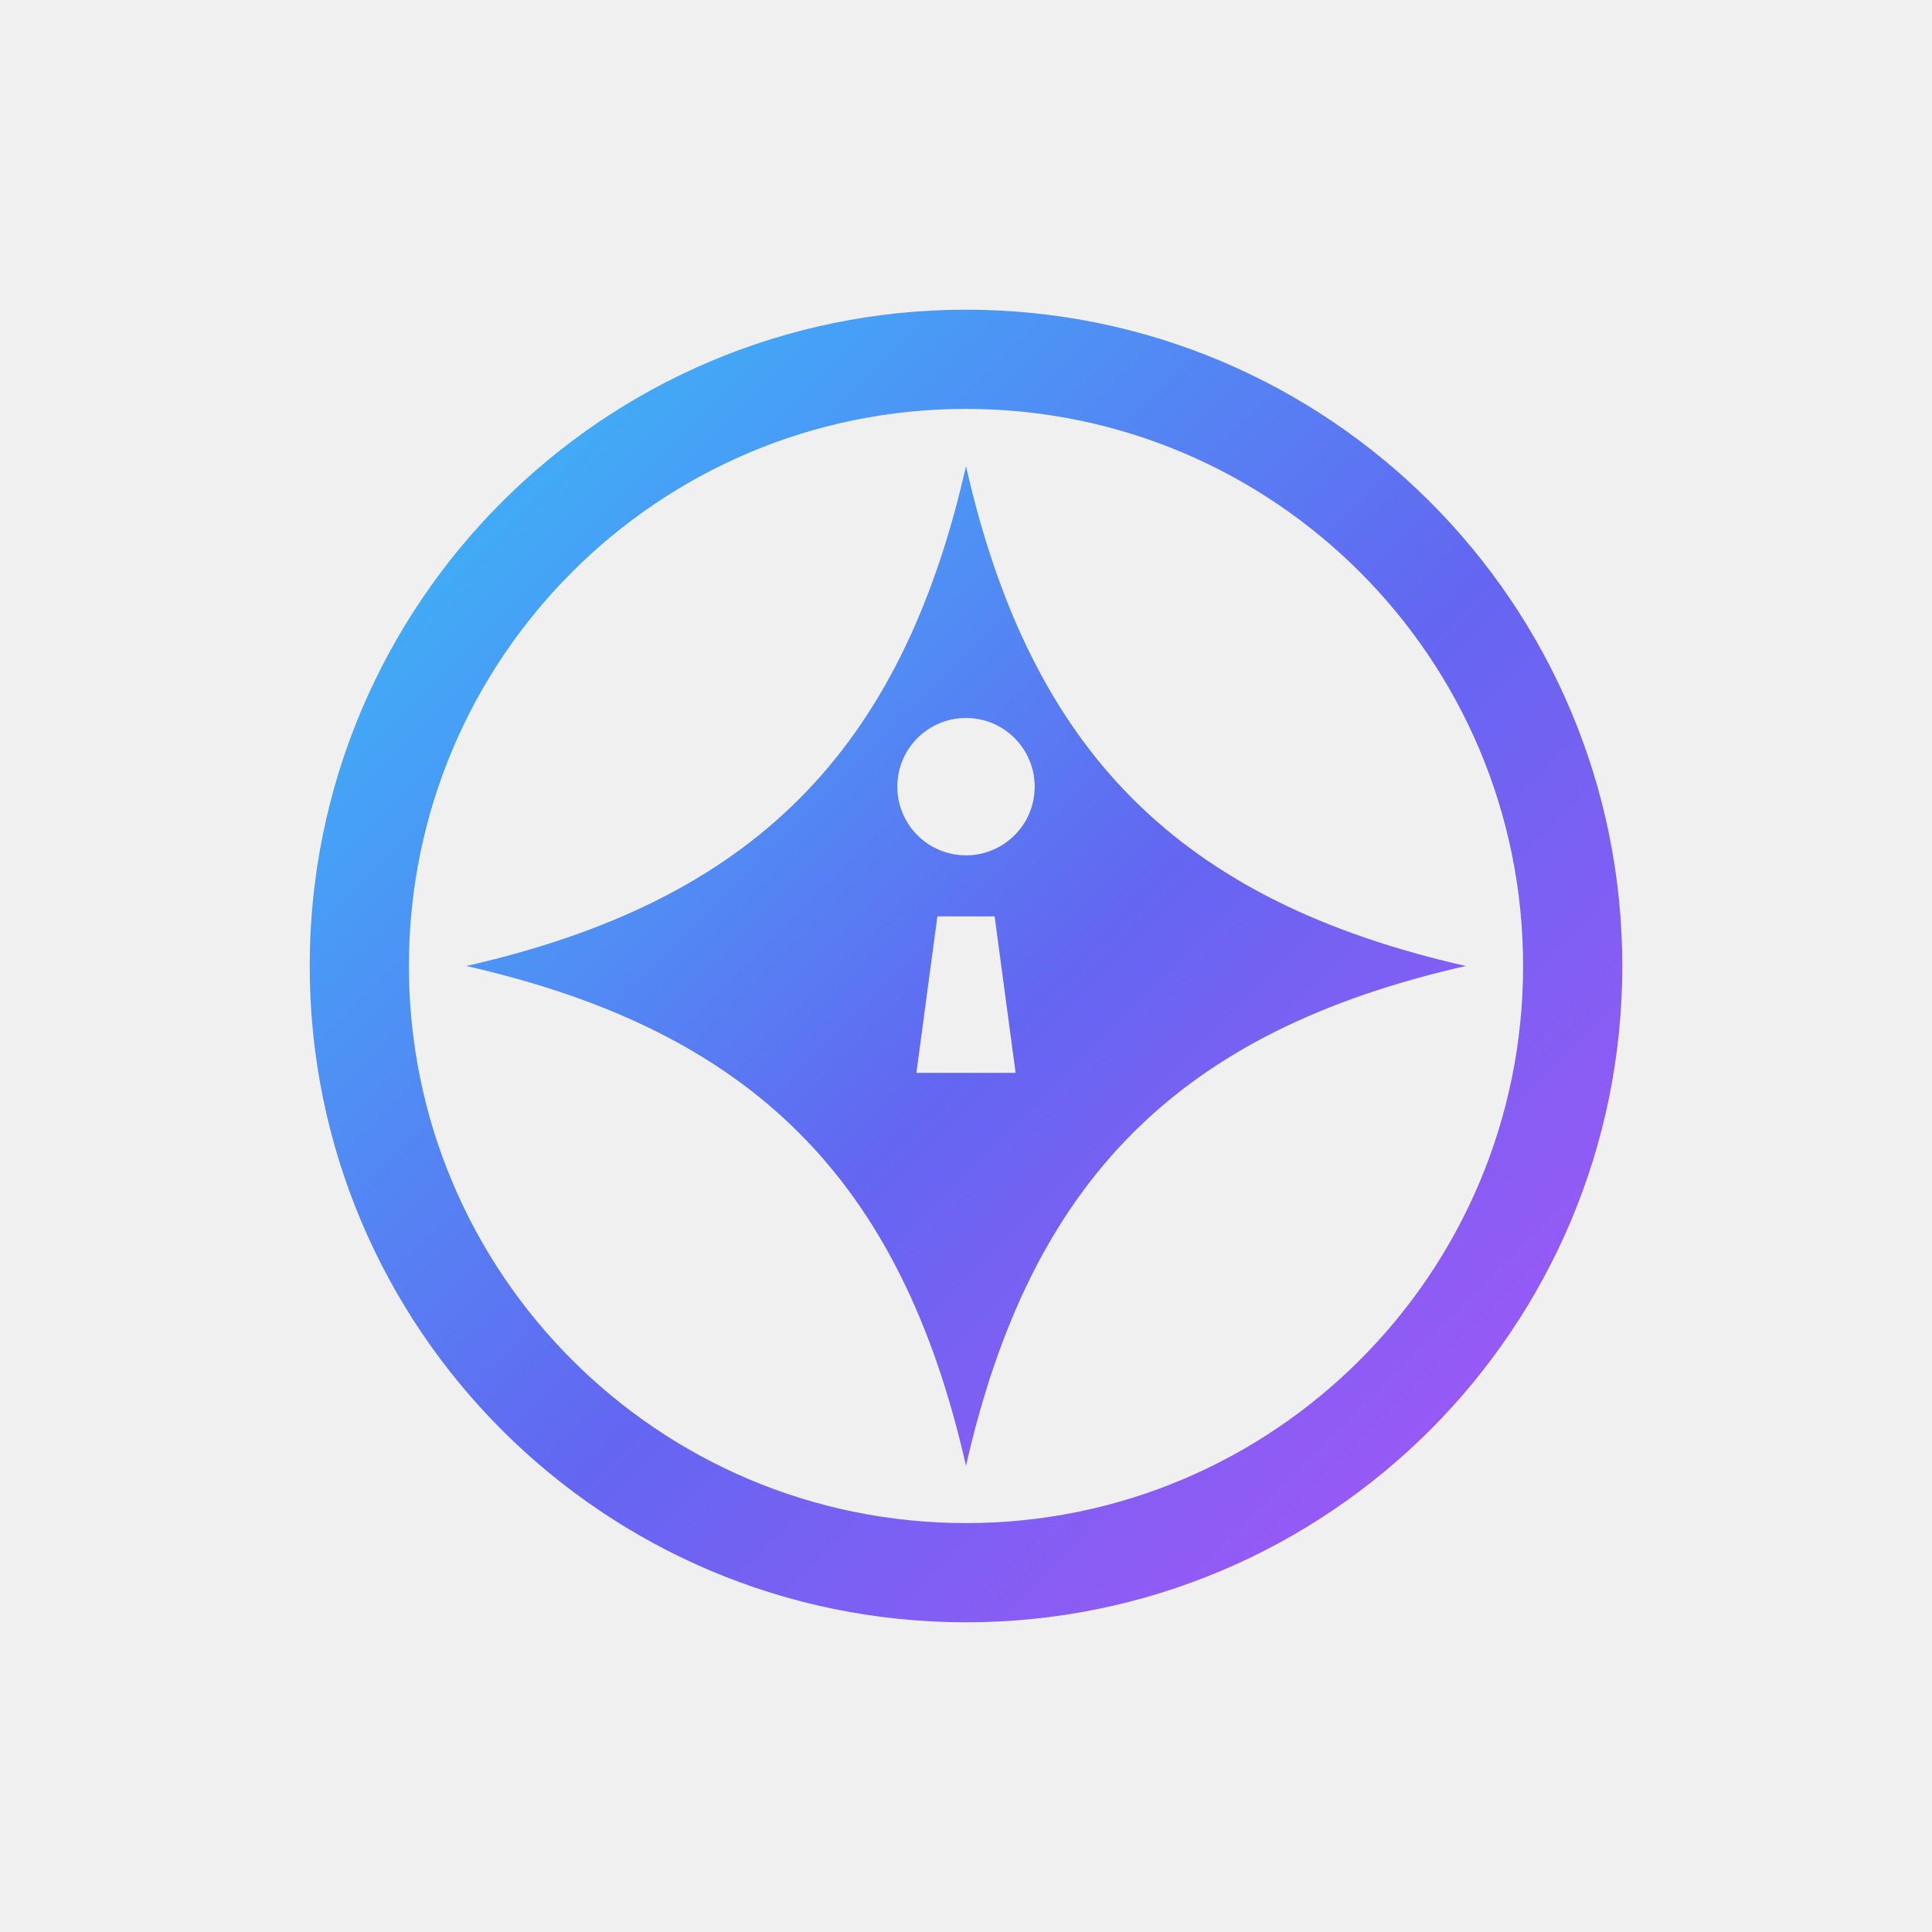
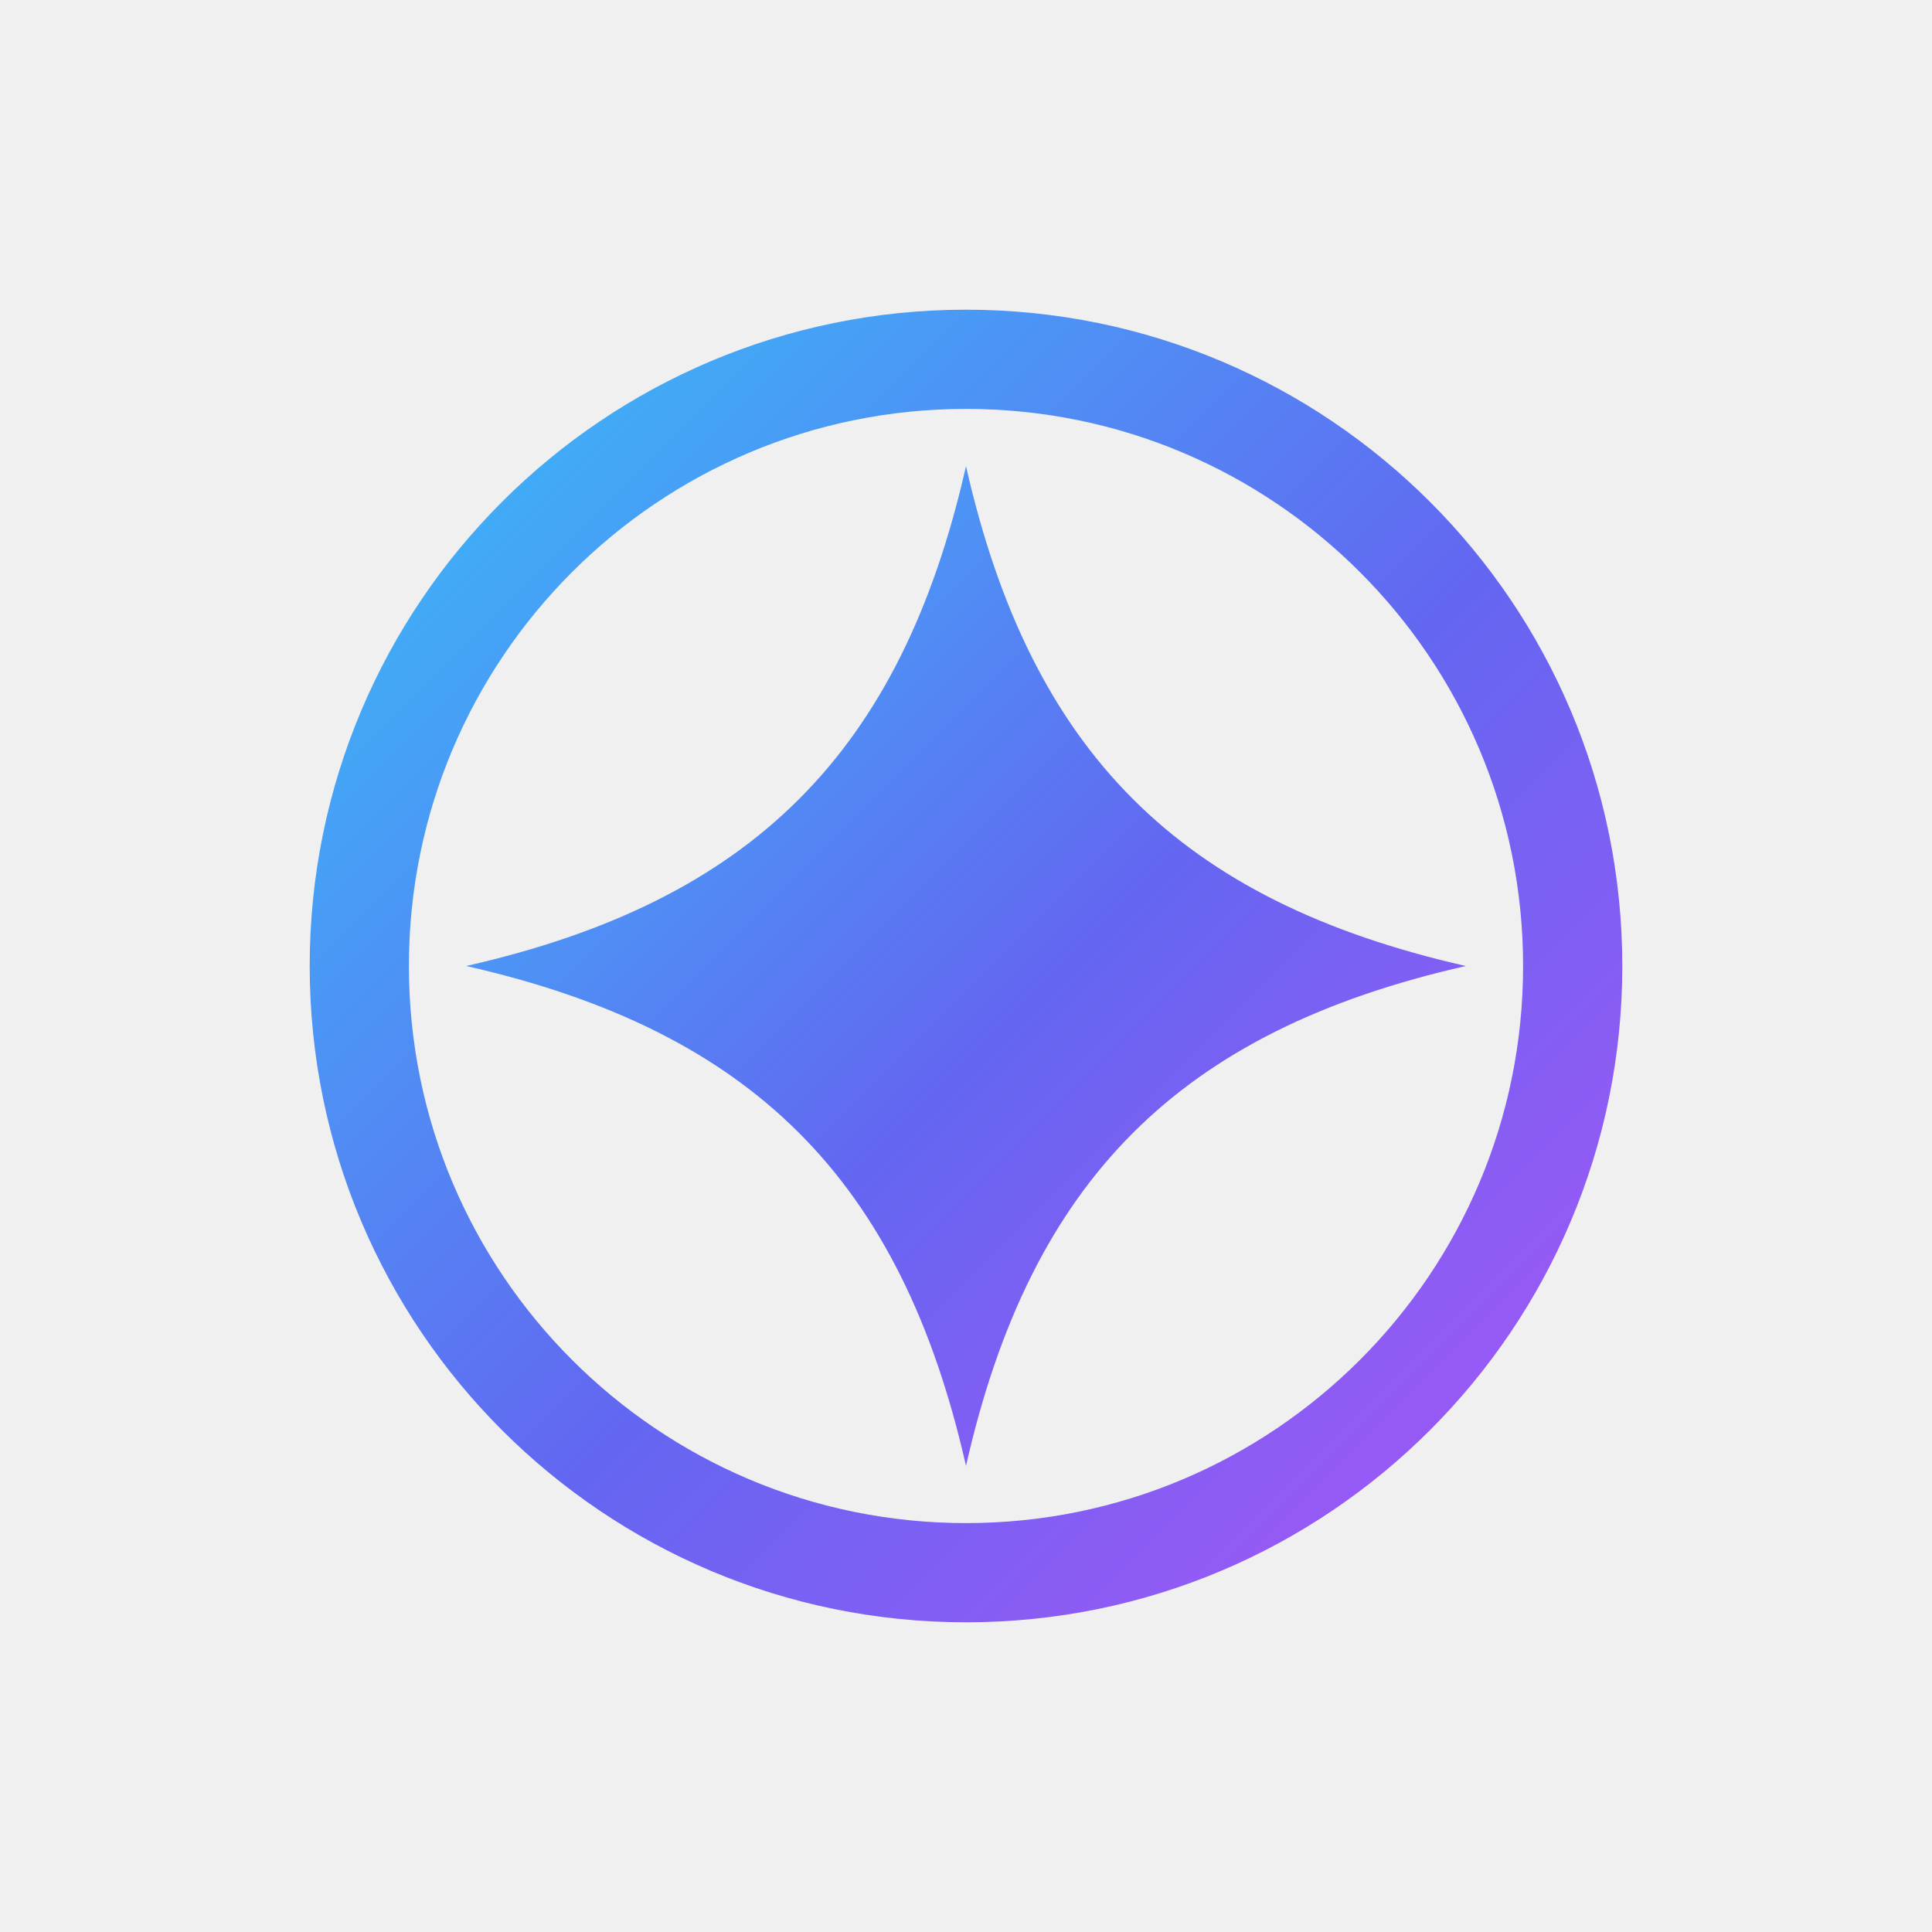
<svg xmlns="http://www.w3.org/2000/svg" viewBox="0 0 160 160" width="160" height="160">
  <defs>
    <linearGradient id="stern-g" x1="0" y1="0" x2="1" y2="1">
      <stop offset="0" stop-color="#38bdf8" />
      <stop offset=".55" stop-color="#6366f1" />
      <stop offset="1" stop-color="#a855f7" />
    </linearGradient>
  </defs>
  <g transform="translate(80 80) scale(0.158)">
-     <mask id="k3">
-       <rect x="-300" y="-300" width="600" height="600" fill="#fff" />
-       <path d="M0 -58 a36 36 0 1 1 0.01 0 Z M-15 -26 L15 -26 L26 56 L-26 56 Z" fill="#000" fill-rule="evenodd" />
-     </mask>
    <circle r="318" fill="none" stroke="url(#stern-g)" stroke-width="52" />
-     <path d="M0 -262 C34 -112 112 -34 262 0 C112 34 34 112 0 262 C-34 112 -112 34 -262 0 C-112 -34 -34 -112 0 -262 Z" fill="url(#stern-g)" mask="url(#k3)" />
+     <path d="M0 -262 C34 -112 112 -34 262 0 C112 34 34 112 0 262 C-34 112 -112 34 -262 0 C-112 -34 -34 -112 0 -262 Z" fill="url(#stern-g)" />
  </g>
</svg>
